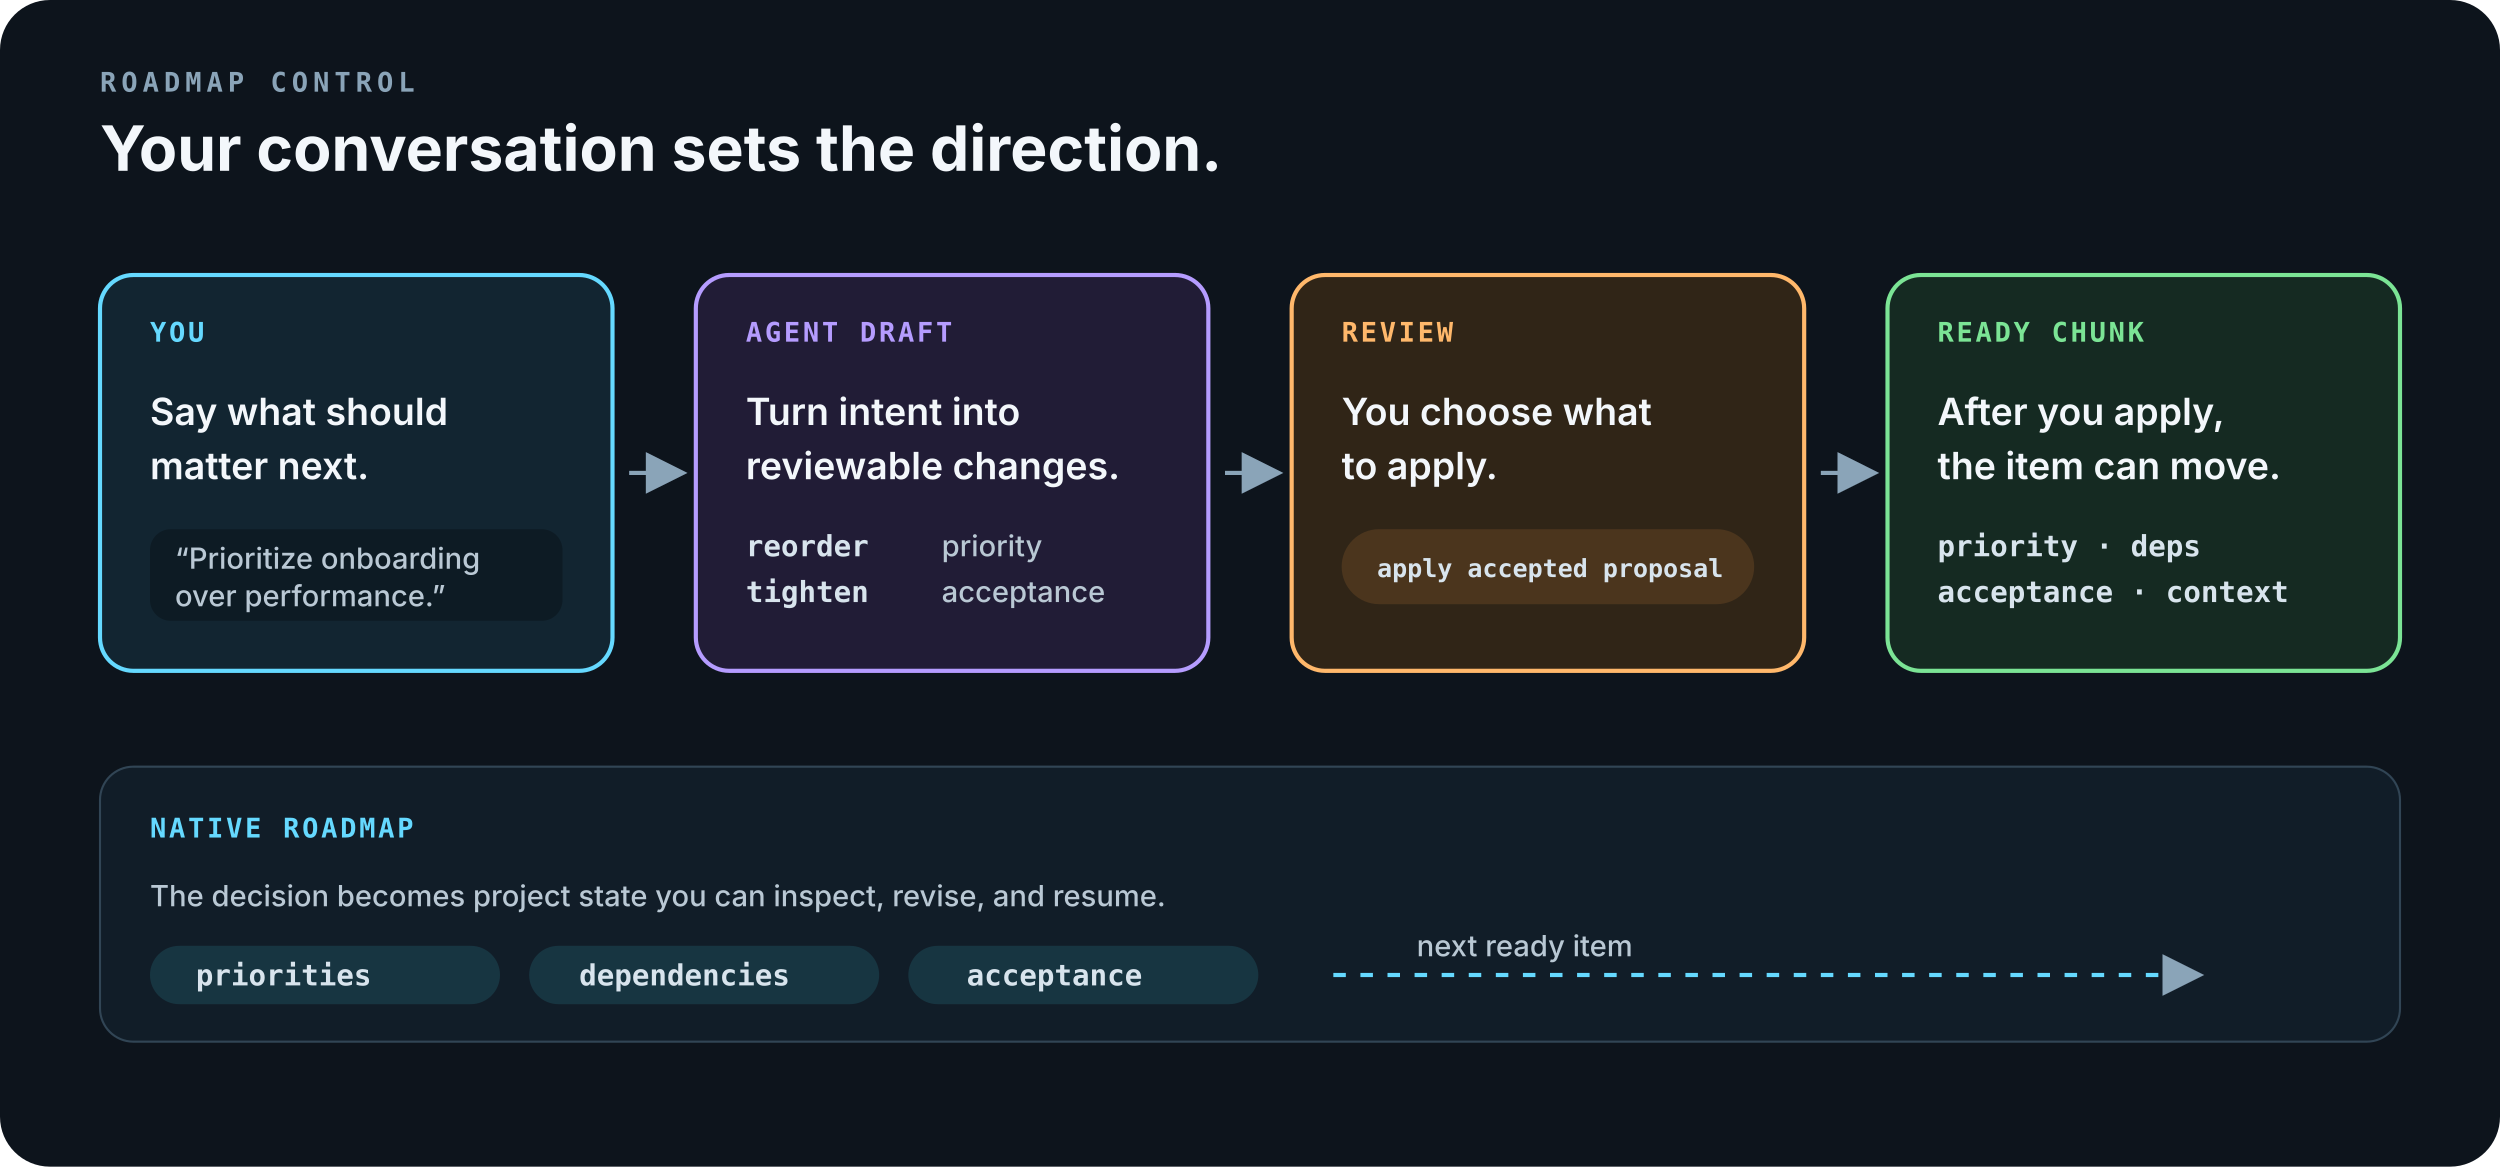
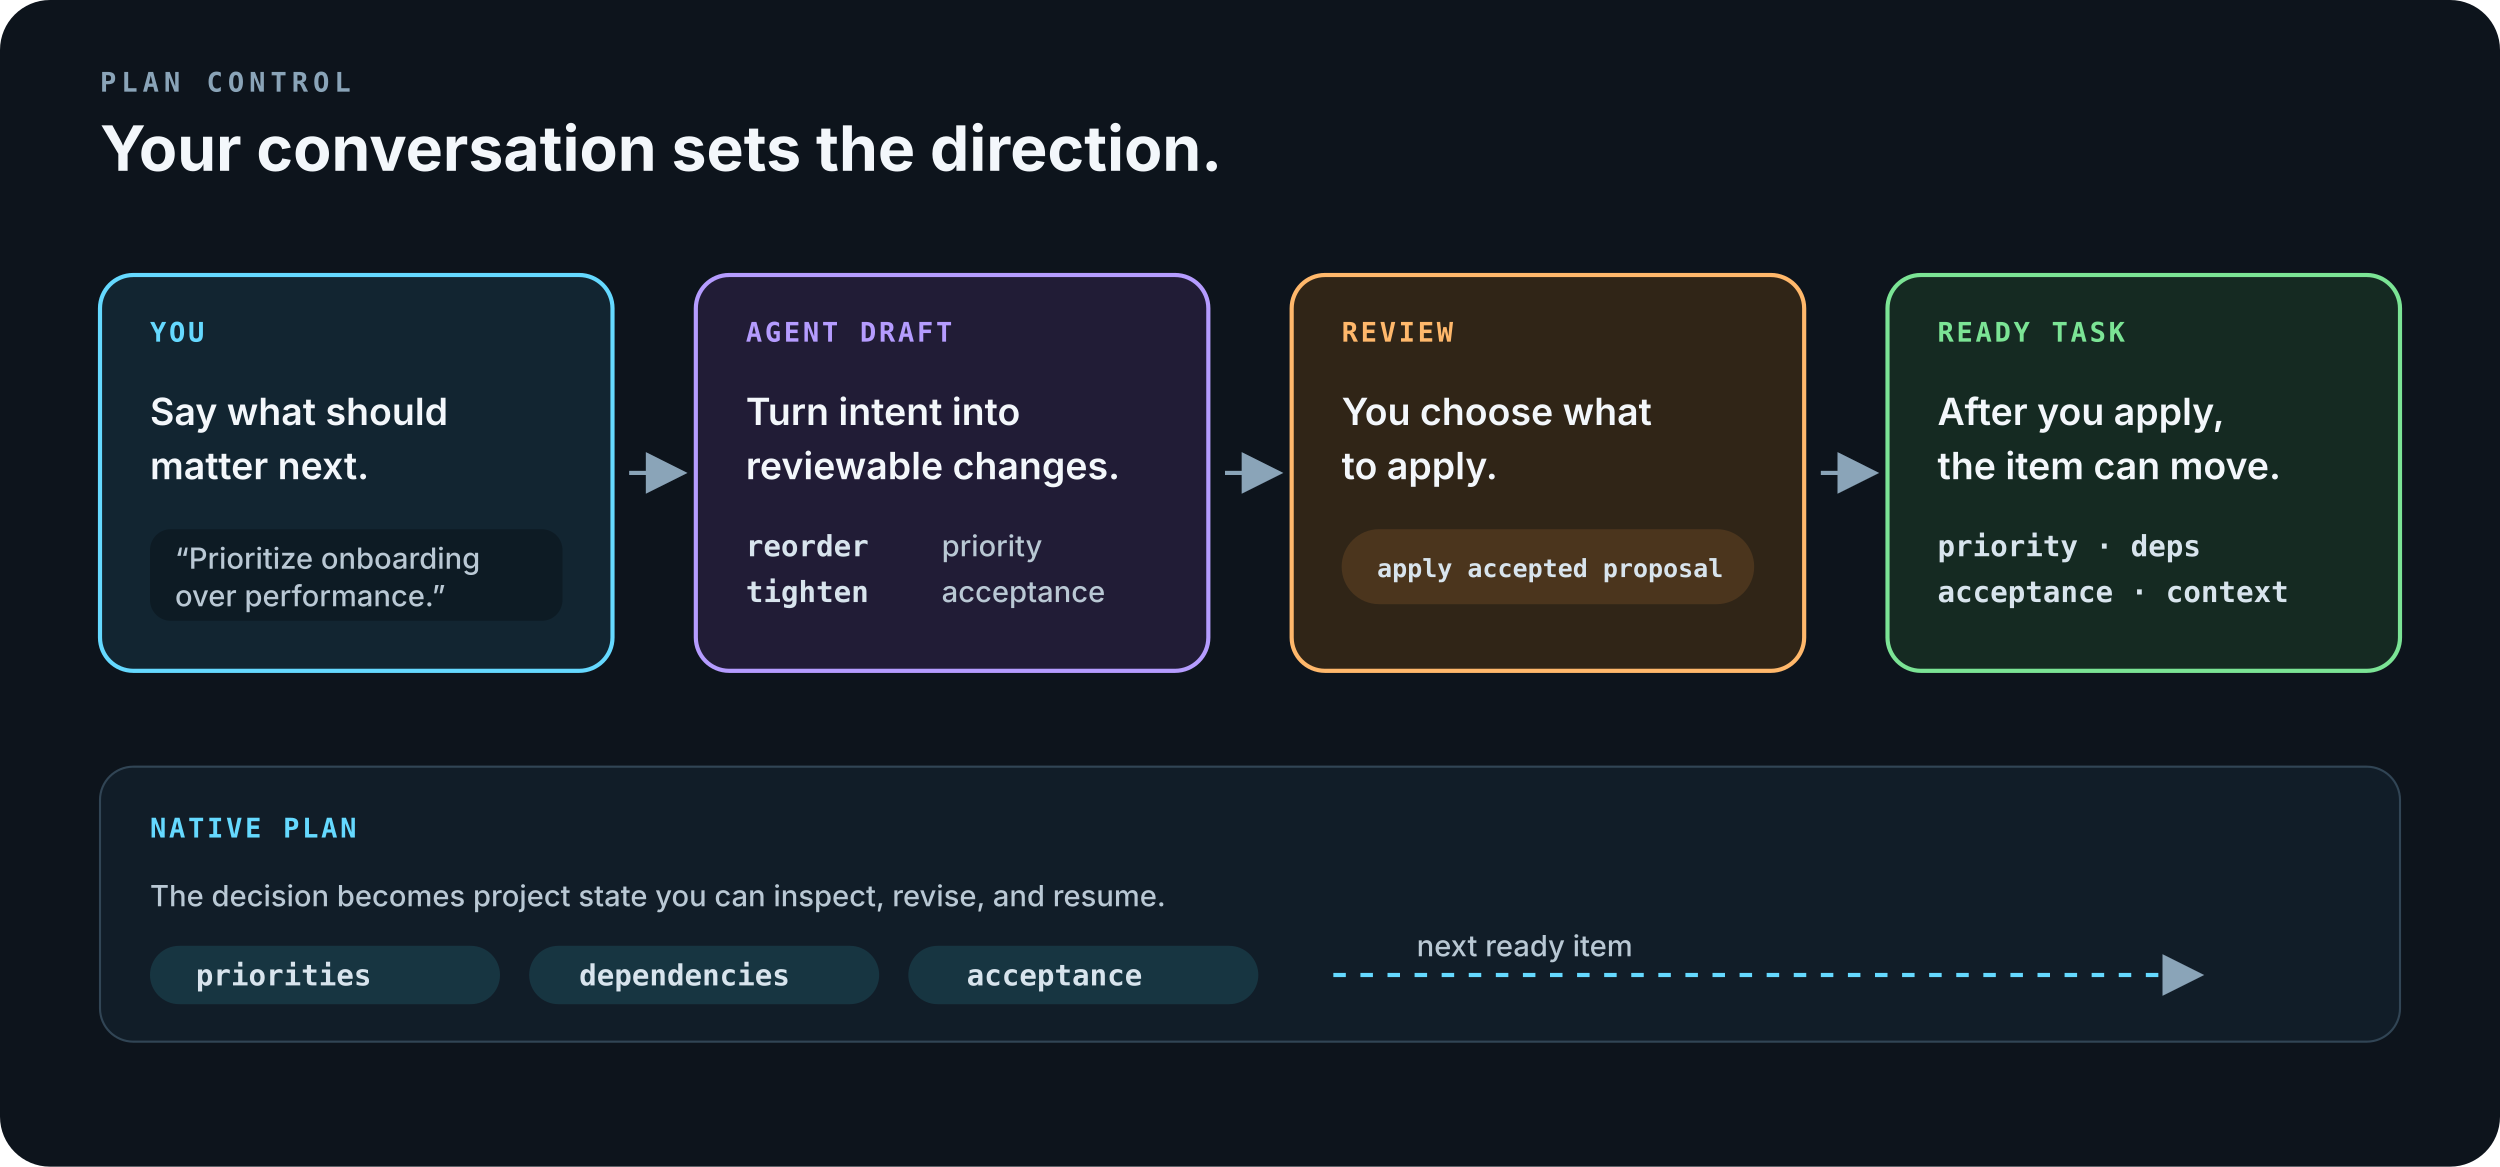
<svg xmlns="http://www.w3.org/2000/svg" viewBox="0 0 1200 560" role="img" aria-labelledby="title desc">
  <defs>
    <marker id="arrow" markerWidth="10" markerHeight="10" refX="8" refY="5" orient="auto">
      <path d="M0 0L10 5L0 10Z" fill="#8aa4b8" />
    </marker>
    <style>
      .kicker{font:600 13px ui-monospace,SFMono-Regular,Menlo,monospace;letter-spacing:2.4px;fill:#8aa4b8}
      .title{font:700 30px Inter,ui-sans-serif,system-ui,sans-serif;fill:#f3f7fb}
      .head{font:700 13px ui-monospace,SFMono-Regular,Menlo,monospace;letter-spacing:1.3px}
      .body{font:600 18px Inter,ui-sans-serif,system-ui,sans-serif;fill:#f3f7fb}
      .small{font:500 14px Inter,ui-sans-serif,system-ui,sans-serif;fill:#b9c8d4}
      .mono{font:600 14px ui-monospace,SFMono-Regular,Menlo,monospace;fill:#d8e4ed}
    </style>
  </defs>
  <rect width="1200" height="560" rx="24" fill="#0d141c" />
-   <text x="48" y="44" class="kicker">ROADMAP CONTROL</text>
+   <text x="48" y="44" class="kicker">PLAN CONTROL</text>
  <text x="48" y="82" class="title">Your conversation sets the direction.</text>
  <g role="group" aria-label="User prompt">
    <rect x="48" y="132" width="246" height="190" rx="16" fill="#122531" stroke="#65d9ff" stroke-width="2" />
    <text x="72" y="164" class="head" fill="#65d9ff">YOU</text>
    <text x="72" y="204" class="body">Say what should</text>
    <text x="72" y="230" class="body">matter next.</text>
    <rect x="72" y="254" width="198" height="44" rx="10" fill="#0d1b24" />
    <text x="84" y="273" class="small">“Prioritize onboarding</text>
    <text x="84" y="291" class="small">over performance.”</text>
  </g>
  <path d="M302 227H326" stroke="#8aa4b8" stroke-width="2" marker-end="url(#arrow)" />
  <g role="group" aria-label="Agent draft">
    <rect x="334" y="132" width="246" height="190" rx="16" fill="#211c36" stroke="#b59cff" stroke-width="2" />
    <text x="358" y="164" class="head" fill="#b59cff">AGENT DRAFT</text>
    <text x="358" y="204" class="body">Turn intent into</text>
    <text x="358" y="230" class="body">reviewable changes.</text>
    <text x="358" y="267" class="mono">reorder</text>
    <text x="452" y="267" class="small">priority</text>
    <text x="358" y="289" class="mono">tighten</text>
    <text x="452" y="289" class="small">acceptance</text>
  </g>
  <path d="M588 227H612" stroke="#8aa4b8" stroke-width="2" marker-end="url(#arrow)" />
  <g role="group" aria-label="Human review">
    <rect x="620" y="132" width="246" height="190" rx="16" fill="#302517" stroke="#ffb86b" stroke-width="2" />
    <text x="644" y="164" class="head" fill="#ffb86b">REVIEW</text>
    <text x="644" y="204" class="body">You choose what</text>
    <text x="644" y="230" class="body">to apply.</text>
    <rect x="644" y="254" width="198" height="36" rx="18" fill="#4b351d" />
    <text x="661" y="277" class="mono" fill="#ffd7a8" style="font-size:12px">apply accepted proposal</text>
  </g>
  <path d="M874 227H898" stroke="#8aa4b8" stroke-width="2" marker-end="url(#arrow)" />
-   <g role="group" aria-label="Ready roadmap chunk">
+   <g role="group" aria-label="Ready plan task">
    <rect x="906" y="132" width="246" height="190" rx="16" fill="#152a22" stroke="#7be495" stroke-width="2" />
-     <text x="930" y="164" class="head" fill="#7be495">READY CHUNK</text>
+     <text x="930" y="164" class="head" fill="#7be495">READY TASK</text>
    <text x="930" y="204" class="body">After you apply,</text>
    <text x="930" y="230" class="body">the item can move.</text>
    <text x="930" y="267" class="mono">priority · deps</text>
    <text x="930" y="289" class="mono">acceptance · context</text>
  </g>
  <rect x="48" y="368" width="1104" height="132" rx="16" fill="#111d28" stroke="#314555" />
-   <text x="72" y="402" class="head" fill="#65d9ff">NATIVE ROADMAP</text>
+   <text x="72" y="402" class="head" fill="#65d9ff">NATIVE PLAN</text>
  <text x="72" y="435" class="small">The decision becomes project state you can inspect, revise, and resume.</text>
  <rect x="72" y="454" width="168" height="28" rx="14" fill="#173541" />
  <text x="94" y="473" class="mono">priorities</text>
  <rect x="254" y="454" width="168" height="28" rx="14" fill="#173541" />
  <text x="278" y="473" class="mono">dependencies</text>
  <rect x="436" y="454" width="168" height="28" rx="14" fill="#173541" />
  <text x="464" y="473" class="mono">acceptance</text>
  <path d="M640 468H1054" stroke="#65d9ff" stroke-width="2" stroke-dasharray="6 7" marker-end="url(#arrow)" />
  <text x="680" y="459" class="small">next ready item</text>
</svg>
